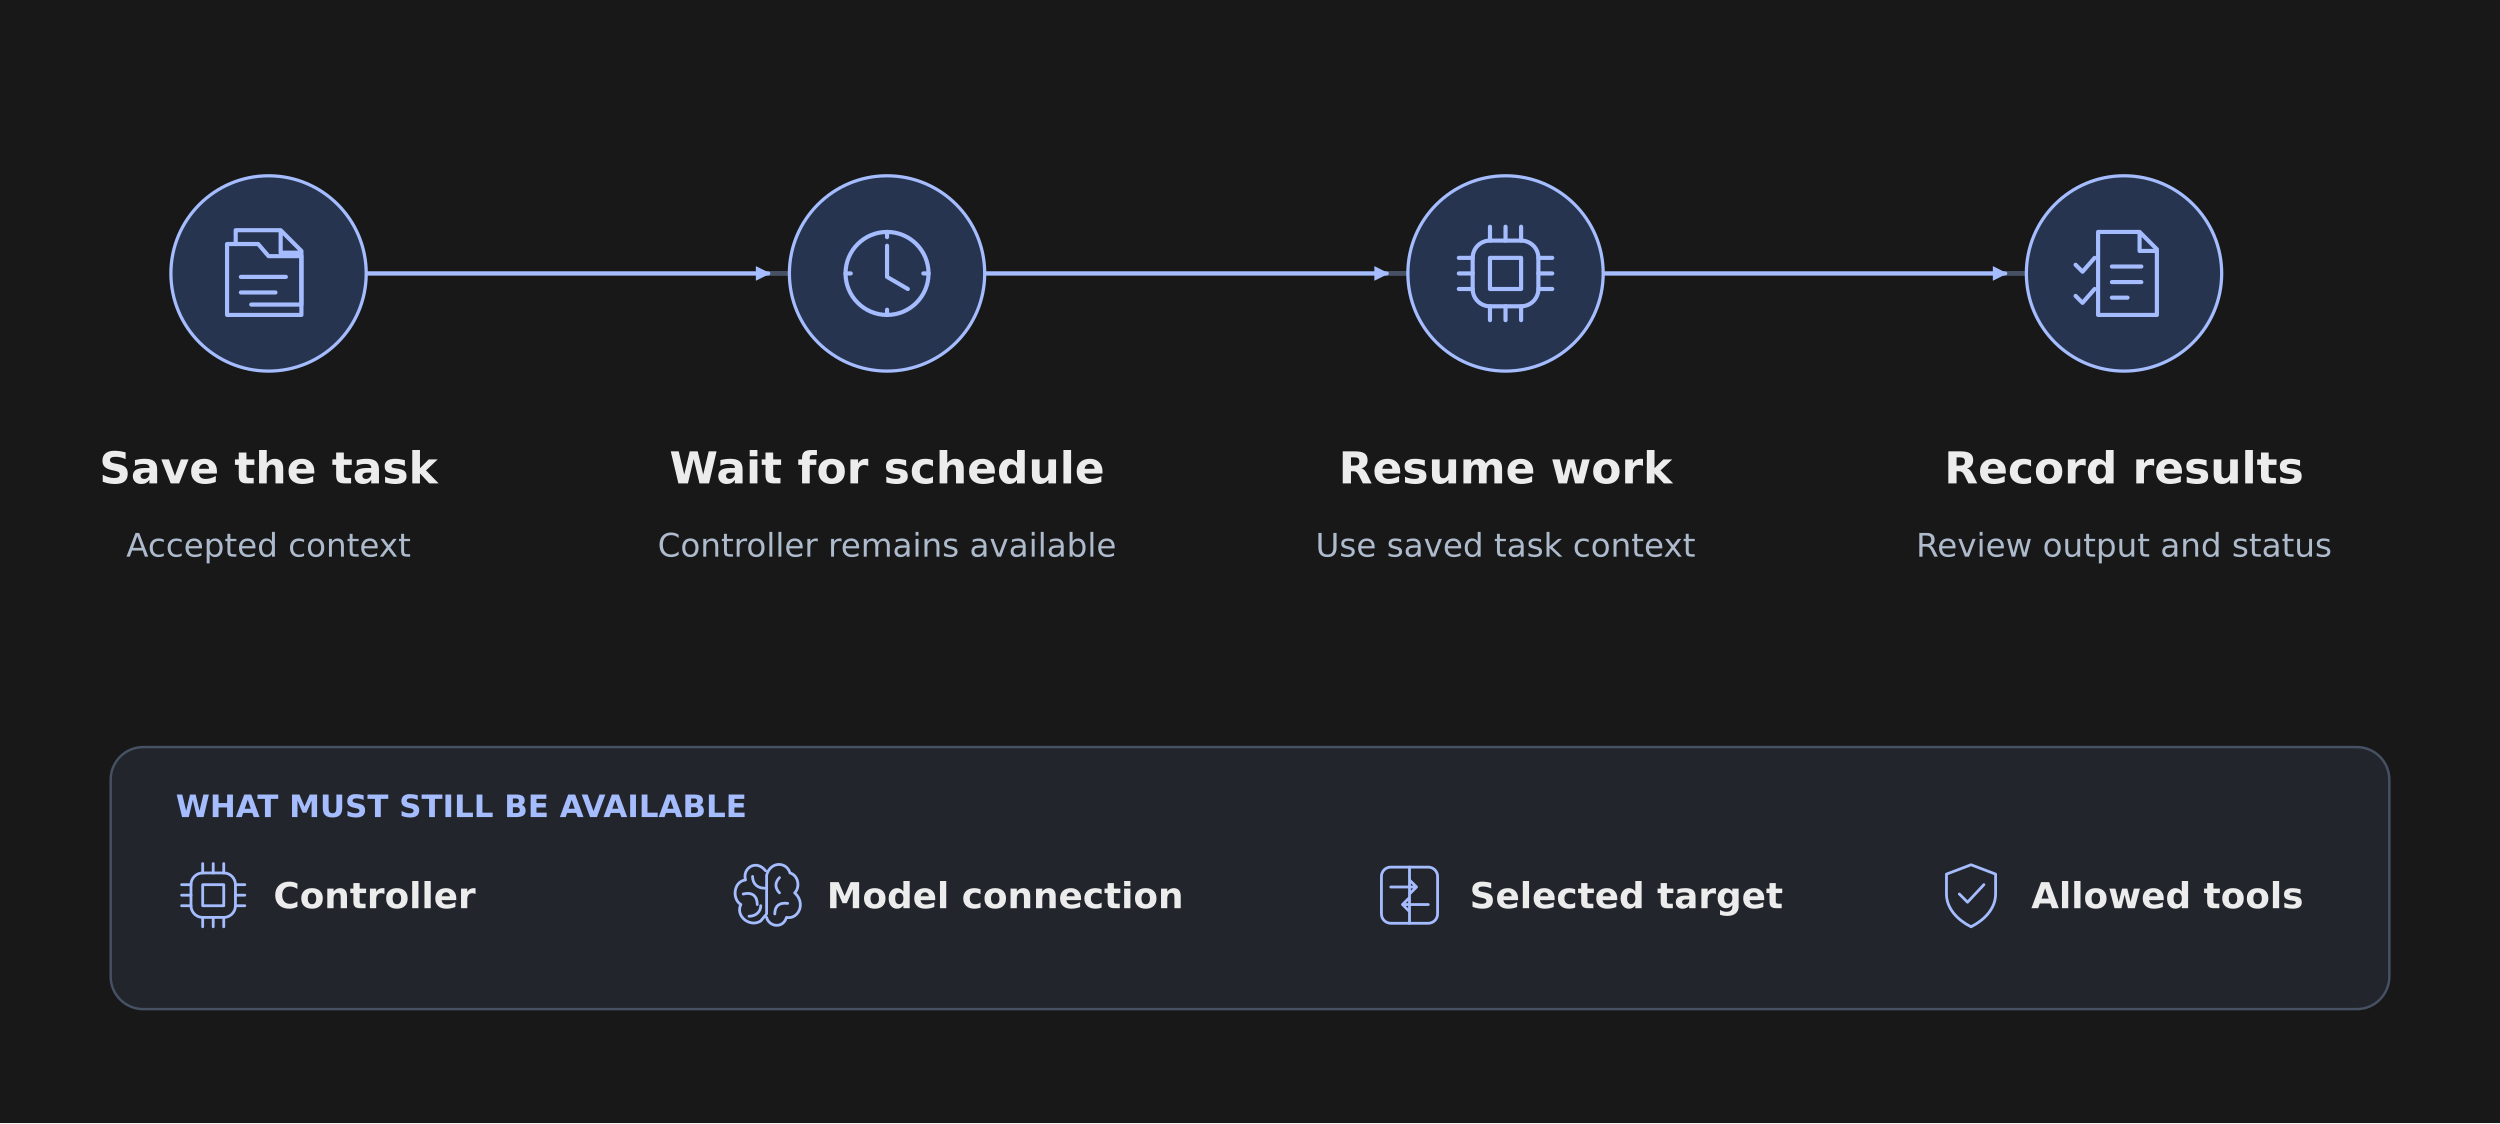
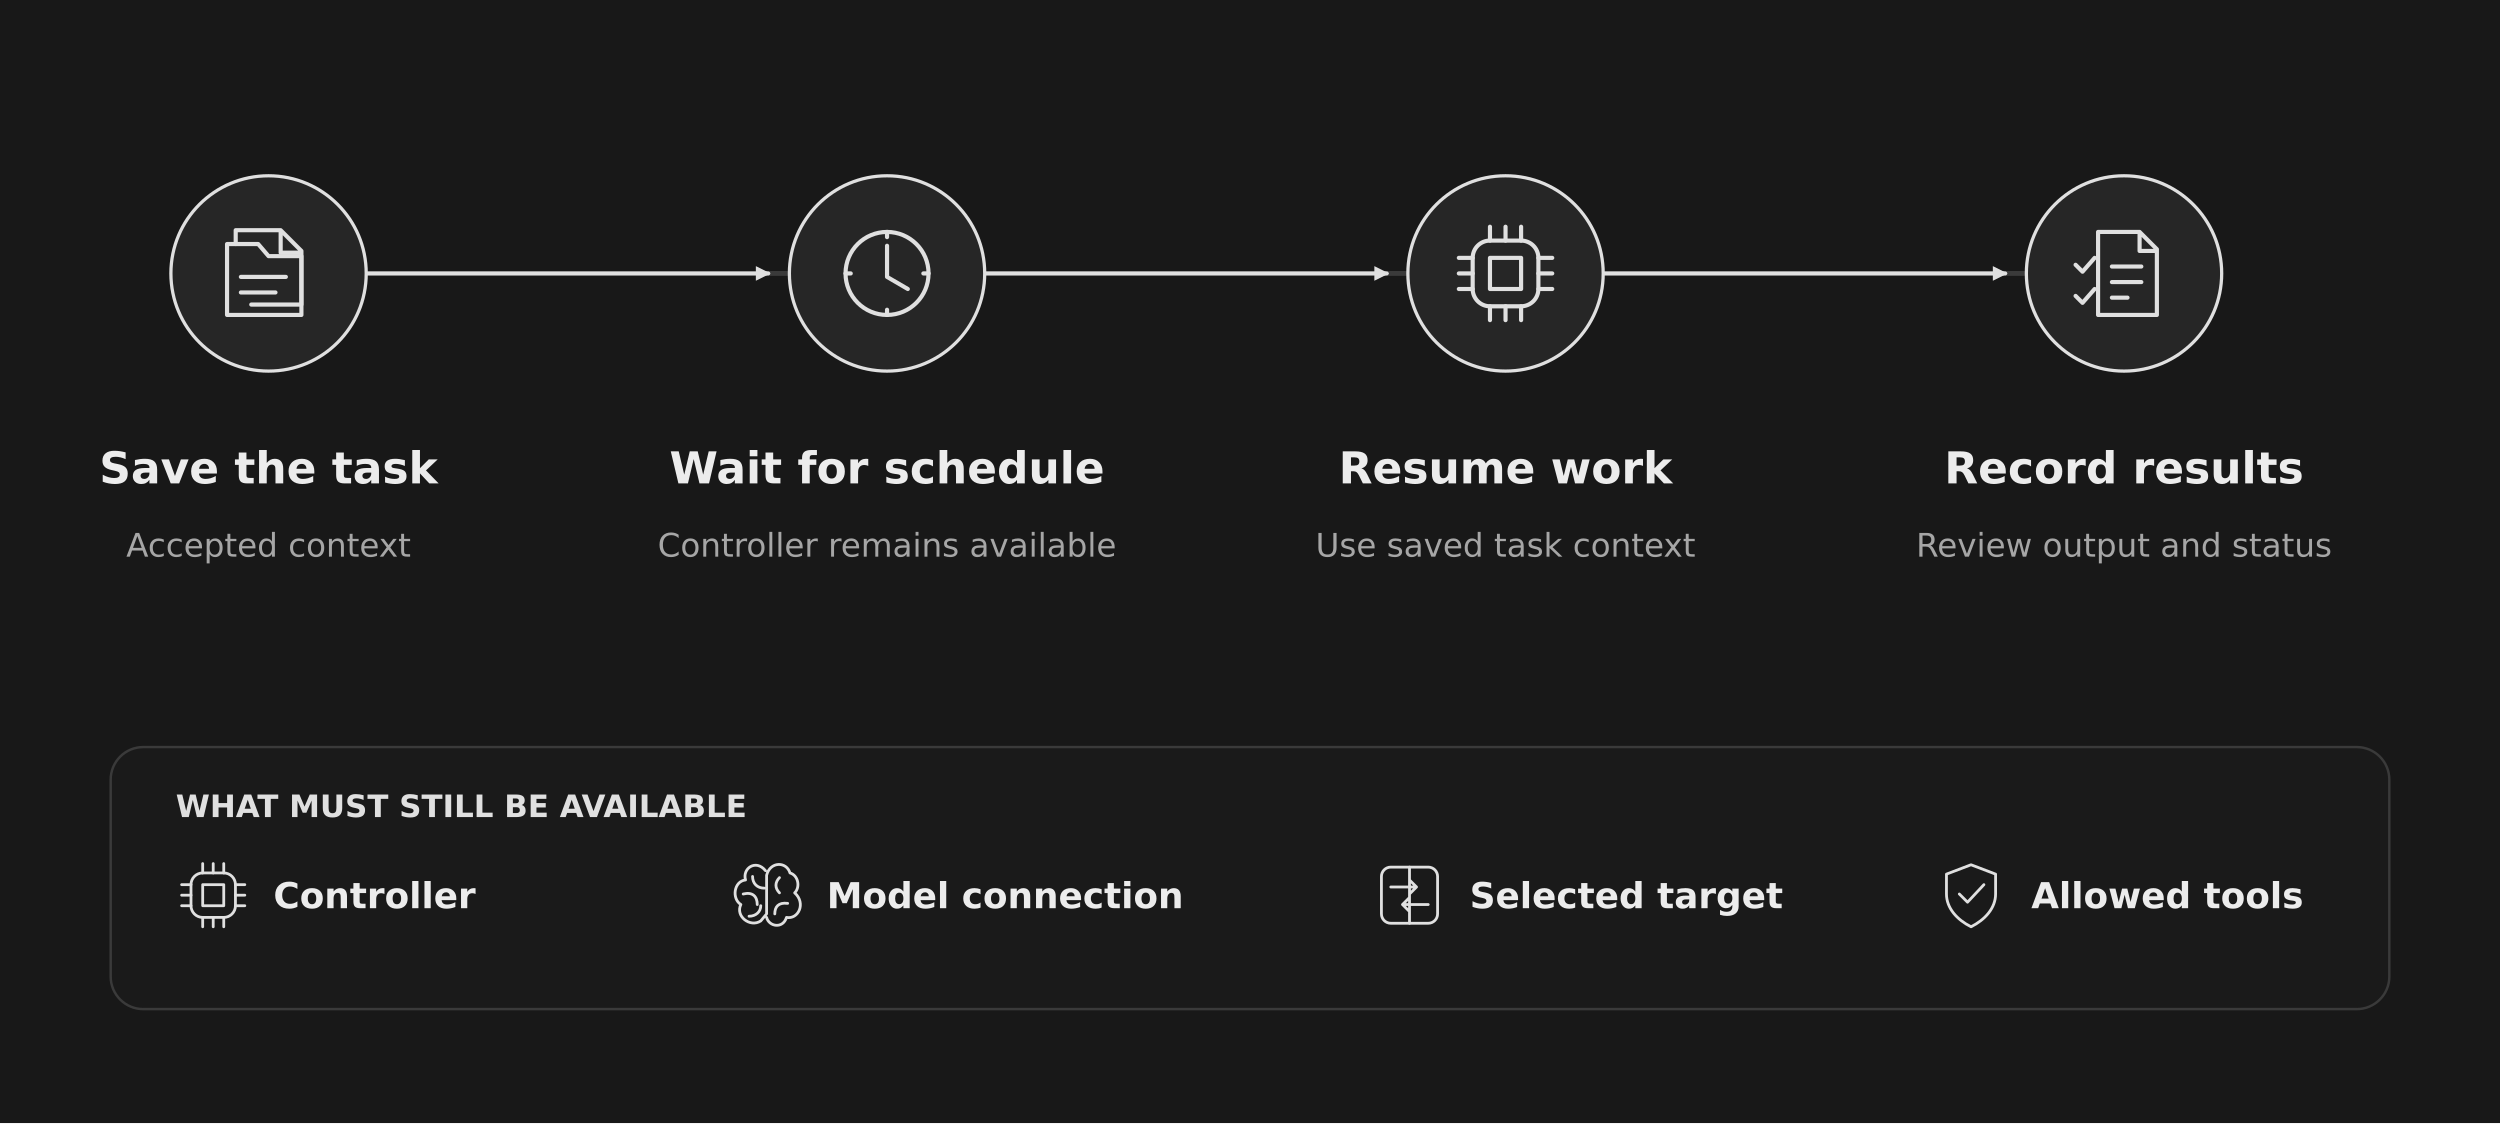
<svg xmlns="http://www.w3.org/2000/svg" width="1536" height="690" viewBox="0 0 1536 690" role="img" aria-labelledby="title desc" lang="en">
  <defs>
    <marker id="arrow-blue" markerWidth="9" markerHeight="9" refX="7.6" refY="4.5" orient="auto" markerUnits="userSpaceOnUse">
-       <path d="M0,0 L9,4.5 L0,9 Z" fill="#A5BDFF" />
+       <path d="M0,0 L9,4.5 L0,9 Z" fill="#E0E0E0" />
    </marker>
    <marker id="arrow-teal" markerWidth="9" markerHeight="9" refX="7.6" refY="4.5" orient="auto" markerUnits="userSpaceOnUse">
      <path d="M0,0 L9,4.5 L0,9 Z" fill="#88D6BA" />
    </marker>
    <marker id="arrow-violet" markerWidth="9" markerHeight="9" refX="7.6" refY="4.5" orient="auto" markerUnits="userSpaceOnUse">
      <path d="M0,0 L9,4.5 L0,9 Z" fill="#C6B5F2" />
    </marker>
    <marker id="arrow-amber" markerWidth="9" markerHeight="9" refX="7.6" refY="4.5" orient="auto" markerUnits="userSpaceOnUse">
      <path d="M0,0 L9,4.5 L0,9 Z" fill="#E9C476" />
    </marker>
    <marker id="arrow-red" markerWidth="9" markerHeight="9" refX="7.6" refY="4.5" orient="auto" markerUnits="userSpaceOnUse">
      <path d="M0,0 L9,4.5 L0,9 Z" fill="#FFABB4" />
    </marker>
    <marker id="arrow-muted" markerWidth="9" markerHeight="9" refX="7.6" refY="4.5" orient="auto" markerUnits="userSpaceOnUse">
-       <path d="M0,0 L9,4.5 L0,9 Z" fill="#AEBBCD" />
+       <path d="M0,0 L9,4.5 L0,9 Z" fill="#A6A6A6" />
    </marker>
  </defs>
  <rect width="1536" height="690" fill="#181818" />
  <g transform="translate(-32,-202)">
-     <path d="M172,370 L1390,370" fill="none" stroke="#465164" stroke-width="3" stroke-linecap="round" stroke-linejoin="round" />
-     <circle cx="197" cy="370" r="60" fill="#26344F" stroke="#A5BDFF" stroke-width="2" />
-     <g transform="translate(163,336) scale(1.0625)" fill="none" stroke="#A5BDFF" stroke-width="2.4" stroke-linecap="round" stroke-linejoin="round">
+     <path d="M172,370 L1390,370" fill="none" stroke="#3A3A3A" stroke-width="3" stroke-linecap="round" stroke-linejoin="round" />
+     <circle cx="197" cy="370" r="60" fill="#262626" stroke="#E0E0E0" stroke-width="2" />
+     <g transform="translate(163,336) scale(1.0625)" fill="none" stroke="#E0E0E0" stroke-width="2.4" stroke-linecap="round" stroke-linejoin="round">
      <path d="M13 15V7h26l12 12v31H22M39 7v13h12" />
      <path d="M8 15h18l6 7h19v34H8zM16 34h26m-26 9h20" />
    </g>
    <text x="197" y="499.00" font-family="DejaVu Sans, Arial, sans-serif" font-size="27" font-weight="700" text-anchor="middle" fill="#ECECEC">Save the task</text>
-     <text x="197" y="544.00" font-family="DejaVu Sans, Arial, sans-serif" font-size="20" font-weight="400" text-anchor="middle" fill="#AEBBCD">Accepted context</text>
-     <path d="M258,370 H504" fill="none" stroke="#A5BDFF" stroke-width="2.5" stroke-linecap="round" stroke-linejoin="round" marker-end="url(#arrow-blue)" />
-     <circle cx="577" cy="370" r="60" fill="#26344F" stroke="#A5BDFF" stroke-width="2" />
-     <g transform="translate(543,336) scale(1.0625)" fill="none" stroke="#A5BDFF" stroke-width="2.4" stroke-linecap="round" stroke-linejoin="round">
+     <text x="197" y="544.00" font-family="DejaVu Sans, Arial, sans-serif" font-size="20" font-weight="400" text-anchor="middle" fill="#A6A6A6">Accepted context</text>
+     <path d="M258,370 H504" fill="none" stroke="#E0E0E0" stroke-width="2.5" stroke-linecap="round" stroke-linejoin="round" marker-end="url(#arrow-blue)" />
+     <circle cx="577" cy="370" r="60" fill="#262626" stroke="#E0E0E0" stroke-width="2" />
+     <g transform="translate(543,336) scale(1.0625)" fill="none" stroke="#E0E0E0" stroke-width="2.4" stroke-linecap="round" stroke-linejoin="round">
      <circle cx="32" cy="32" r="24" />
      <path d="M32 16v18l12 7M32 8v3m24 21h-3M32 56v-3M8 32h3" />
    </g>
    <text x="577" y="499.00" font-family="DejaVu Sans, Arial, sans-serif" font-size="27" font-weight="700" text-anchor="middle" fill="#ECECEC">Wait for schedule</text>
-     <text x="577" y="544.00" font-family="DejaVu Sans, Arial, sans-serif" font-size="20" font-weight="400" text-anchor="middle" fill="#AEBBCD">Controller remains available</text>
-     <path d="M638,370 H884" fill="none" stroke="#A5BDFF" stroke-width="2.5" stroke-linecap="round" stroke-linejoin="round" marker-end="url(#arrow-blue)" />
-     <circle cx="957" cy="370" r="60" fill="#26344F" stroke="#A5BDFF" stroke-width="2" />
-     <g transform="translate(923,336) scale(1.0625)" fill="none" stroke="#A5BDFF" stroke-width="2.4" stroke-linecap="round" stroke-linejoin="round">
+     <text x="577" y="544.00" font-family="DejaVu Sans, Arial, sans-serif" font-size="20" font-weight="400" text-anchor="middle" fill="#A6A6A6">Controller remains available</text>
+     <path d="M638,370 H884" fill="none" stroke="#E0E0E0" stroke-width="2.5" stroke-linecap="round" stroke-linejoin="round" marker-end="url(#arrow-blue)" />
+     <circle cx="957" cy="370" r="60" fill="#262626" stroke="#E0E0E0" stroke-width="2" />
+     <g transform="translate(923,336) scale(1.0625)" fill="none" stroke="#E0E0E0" stroke-width="2.4" stroke-linecap="round" stroke-linejoin="round">
      <rect x="13" y="13" width="38" height="38" rx="10" />
      <path d="M23 23h18v18H23zM23 5v8m9-8v8m9-8v8M23 51v8m9-8v8m9-8v8M5 23h8m-8 9h8m-8 9h8m38-18h8m-8 9h8m-8 9h8" />
    </g>
    <text x="957" y="499.00" font-family="DejaVu Sans, Arial, sans-serif" font-size="27" font-weight="700" text-anchor="middle" fill="#ECECEC">Resume work</text>
-     <text x="957" y="544.00" font-family="DejaVu Sans, Arial, sans-serif" font-size="20" font-weight="400" text-anchor="middle" fill="#AEBBCD">Use saved task context</text>
-     <path d="M1018,370 H1264" fill="none" stroke="#A5BDFF" stroke-width="2.5" stroke-linecap="round" stroke-linejoin="round" marker-end="url(#arrow-blue)" />
-     <circle cx="1337" cy="370" r="60" fill="#26344F" stroke="#A5BDFF" stroke-width="2" />
-     <g transform="translate(1303,336) scale(1.0625)" fill="none" stroke="#A5BDFF" stroke-width="2.4" stroke-linecap="round" stroke-linejoin="round">
+     <text x="957" y="544.00" font-family="DejaVu Sans, Arial, sans-serif" font-size="20" font-weight="400" text-anchor="middle" fill="#A6A6A6">Use saved task context</text>
+     <path d="M1018,370 H1264" fill="none" stroke="#E0E0E0" stroke-width="2.5" stroke-linecap="round" stroke-linejoin="round" marker-end="url(#arrow-blue)" />
+     <circle cx="1337" cy="370" r="60" fill="#262626" stroke="#E0E0E0" stroke-width="2" />
+     <g transform="translate(1303,336) scale(1.0625)" fill="none" stroke="#E0E0E0" stroke-width="2.4" stroke-linecap="round" stroke-linejoin="round">
      <path d="M17 8h24l10 10v38H17zM41 8v11h10M25 28h17m-17 9h17m-17 9h9" />
      <path d="m4 27 4 4 7-8m-11 22 4 4 7-8" />
    </g>
    <text x="1337" y="499.00" font-family="DejaVu Sans, Arial, sans-serif" font-size="27" font-weight="700" text-anchor="middle" fill="#ECECEC">Record results</text>
-     <text x="1337" y="544.00" font-family="DejaVu Sans, Arial, sans-serif" font-size="20" font-weight="400" text-anchor="middle" fill="#AEBBCD">Review output and status</text>
-     <rect x="100" y="661" width="1400" height="161" rx="20" fill="#22252B" stroke="#465164" stroke-width="1.5" />
-     <text x="140" y="704.00" font-family="DejaVu Sans, Arial, sans-serif" font-size="19" font-weight="700" text-anchor="start" fill="#A5BDFF">WHAT MUST STILL BE AVAILABLE</text>
-     <g transform="translate(140,729) scale(0.71875)" fill="none" stroke="#A5BDFF" stroke-width="2.4" stroke-linecap="round" stroke-linejoin="round">
+     <text x="1337" y="544.00" font-family="DejaVu Sans, Arial, sans-serif" font-size="20" font-weight="400" text-anchor="middle" fill="#A6A6A6">Review output and status</text>
+     <rect x="100" y="661" width="1400" height="161" rx="20" fill="#1A1A1A" stroke="#3A3A3A" stroke-width="1.5" />
+     <text x="140" y="704.00" font-family="DejaVu Sans, Arial, sans-serif" font-size="19" font-weight="700" text-anchor="start" fill="#E0E0E0">WHAT MUST STILL BE AVAILABLE</text>
+     <g transform="translate(140,729) scale(0.71875)" fill="none" stroke="#E0E0E0" stroke-width="2.4" stroke-linecap="round" stroke-linejoin="round">
      <rect x="13" y="13" width="38" height="38" rx="10" />
      <path d="M23 23h18v18H23zM23 5v8m9-8v8m9-8v8M23 51v8m9-8v8m9-8v8M5 23h8m-8 9h8m-8 9h8m38-18h8m-8 9h8m-8 9h8" />
    </g>
    <text x="200" y="760.00" font-family="DejaVu Sans, Arial, sans-serif" font-size="22" font-weight="700" text-anchor="start" fill="#ECECEC">Controller</text>
-     <g transform="translate(480,729) scale(0.71875)" fill="none" stroke="#A5BDFF" stroke-width="2.4" stroke-linecap="round" stroke-linejoin="round">
+     <g transform="translate(480,729) scale(0.71875)" fill="none" stroke="#E0E0E0" stroke-width="2.4" stroke-linecap="round" stroke-linejoin="round">
      <path d="M31 11c-8-10-20-2-17 8-10 1-12 16-4 21-5 10 8 20 17 14l5-6V15c3-12 17-12 20-2 7 2 9 12 4 17 10 9 3 23-7 21-3 10-15 8-17 0M20 16c0 6 4 10 10 10M12 31c8-2 12 2 12 9M17 50c6 0 10-4 10-9M43 17c-4 4-4 9 0 13M50 39c-8-1-11 3-11 9" />
    </g>
    <text x="540" y="760.00" font-family="DejaVu Sans, Arial, sans-serif" font-size="22" font-weight="700" text-anchor="start" fill="#ECECEC">Model connection</text>
-     <g transform="translate(875,729) scale(0.71875)" fill="none" stroke="#A5BDFF" stroke-width="2.4" stroke-linecap="round" stroke-linejoin="round">
+     <g transform="translate(875,729) scale(0.71875)" fill="none" stroke="#E0E0E0" stroke-width="2.4" stroke-linecap="round" stroke-linejoin="round">
      <rect x="8" y="8" width="48" height="48" rx="8" />
      <path d="M32 8v48M16 25h22m-6-6 6 6-6 6M48 40H26m6-6-6 6 6 6" />
    </g>
    <text x="935" y="760.00" font-family="DejaVu Sans, Arial, sans-serif" font-size="22" font-weight="700" text-anchor="start" fill="#ECECEC">Selected target</text>
-     <g transform="translate(1220,729) scale(0.71875)" fill="none" stroke="#A5BDFF" stroke-width="2.4" stroke-linecap="round" stroke-linejoin="round">
+     <g transform="translate(1220,729) scale(0.71875)" fill="none" stroke="#E0E0E0" stroke-width="2.4" stroke-linecap="round" stroke-linejoin="round">
      <path d="M32 6 53 14v17c0 12-9 22-21 28C20 53 11 43 11 31V14z" />
      <path d="m22 31 7 7 14-15" />
    </g>
    <text x="1280" y="760.00" font-family="DejaVu Sans, Arial, sans-serif" font-size="22" font-weight="700" text-anchor="start" fill="#ECECEC">Allowed tools</text>
  </g>
</svg>
